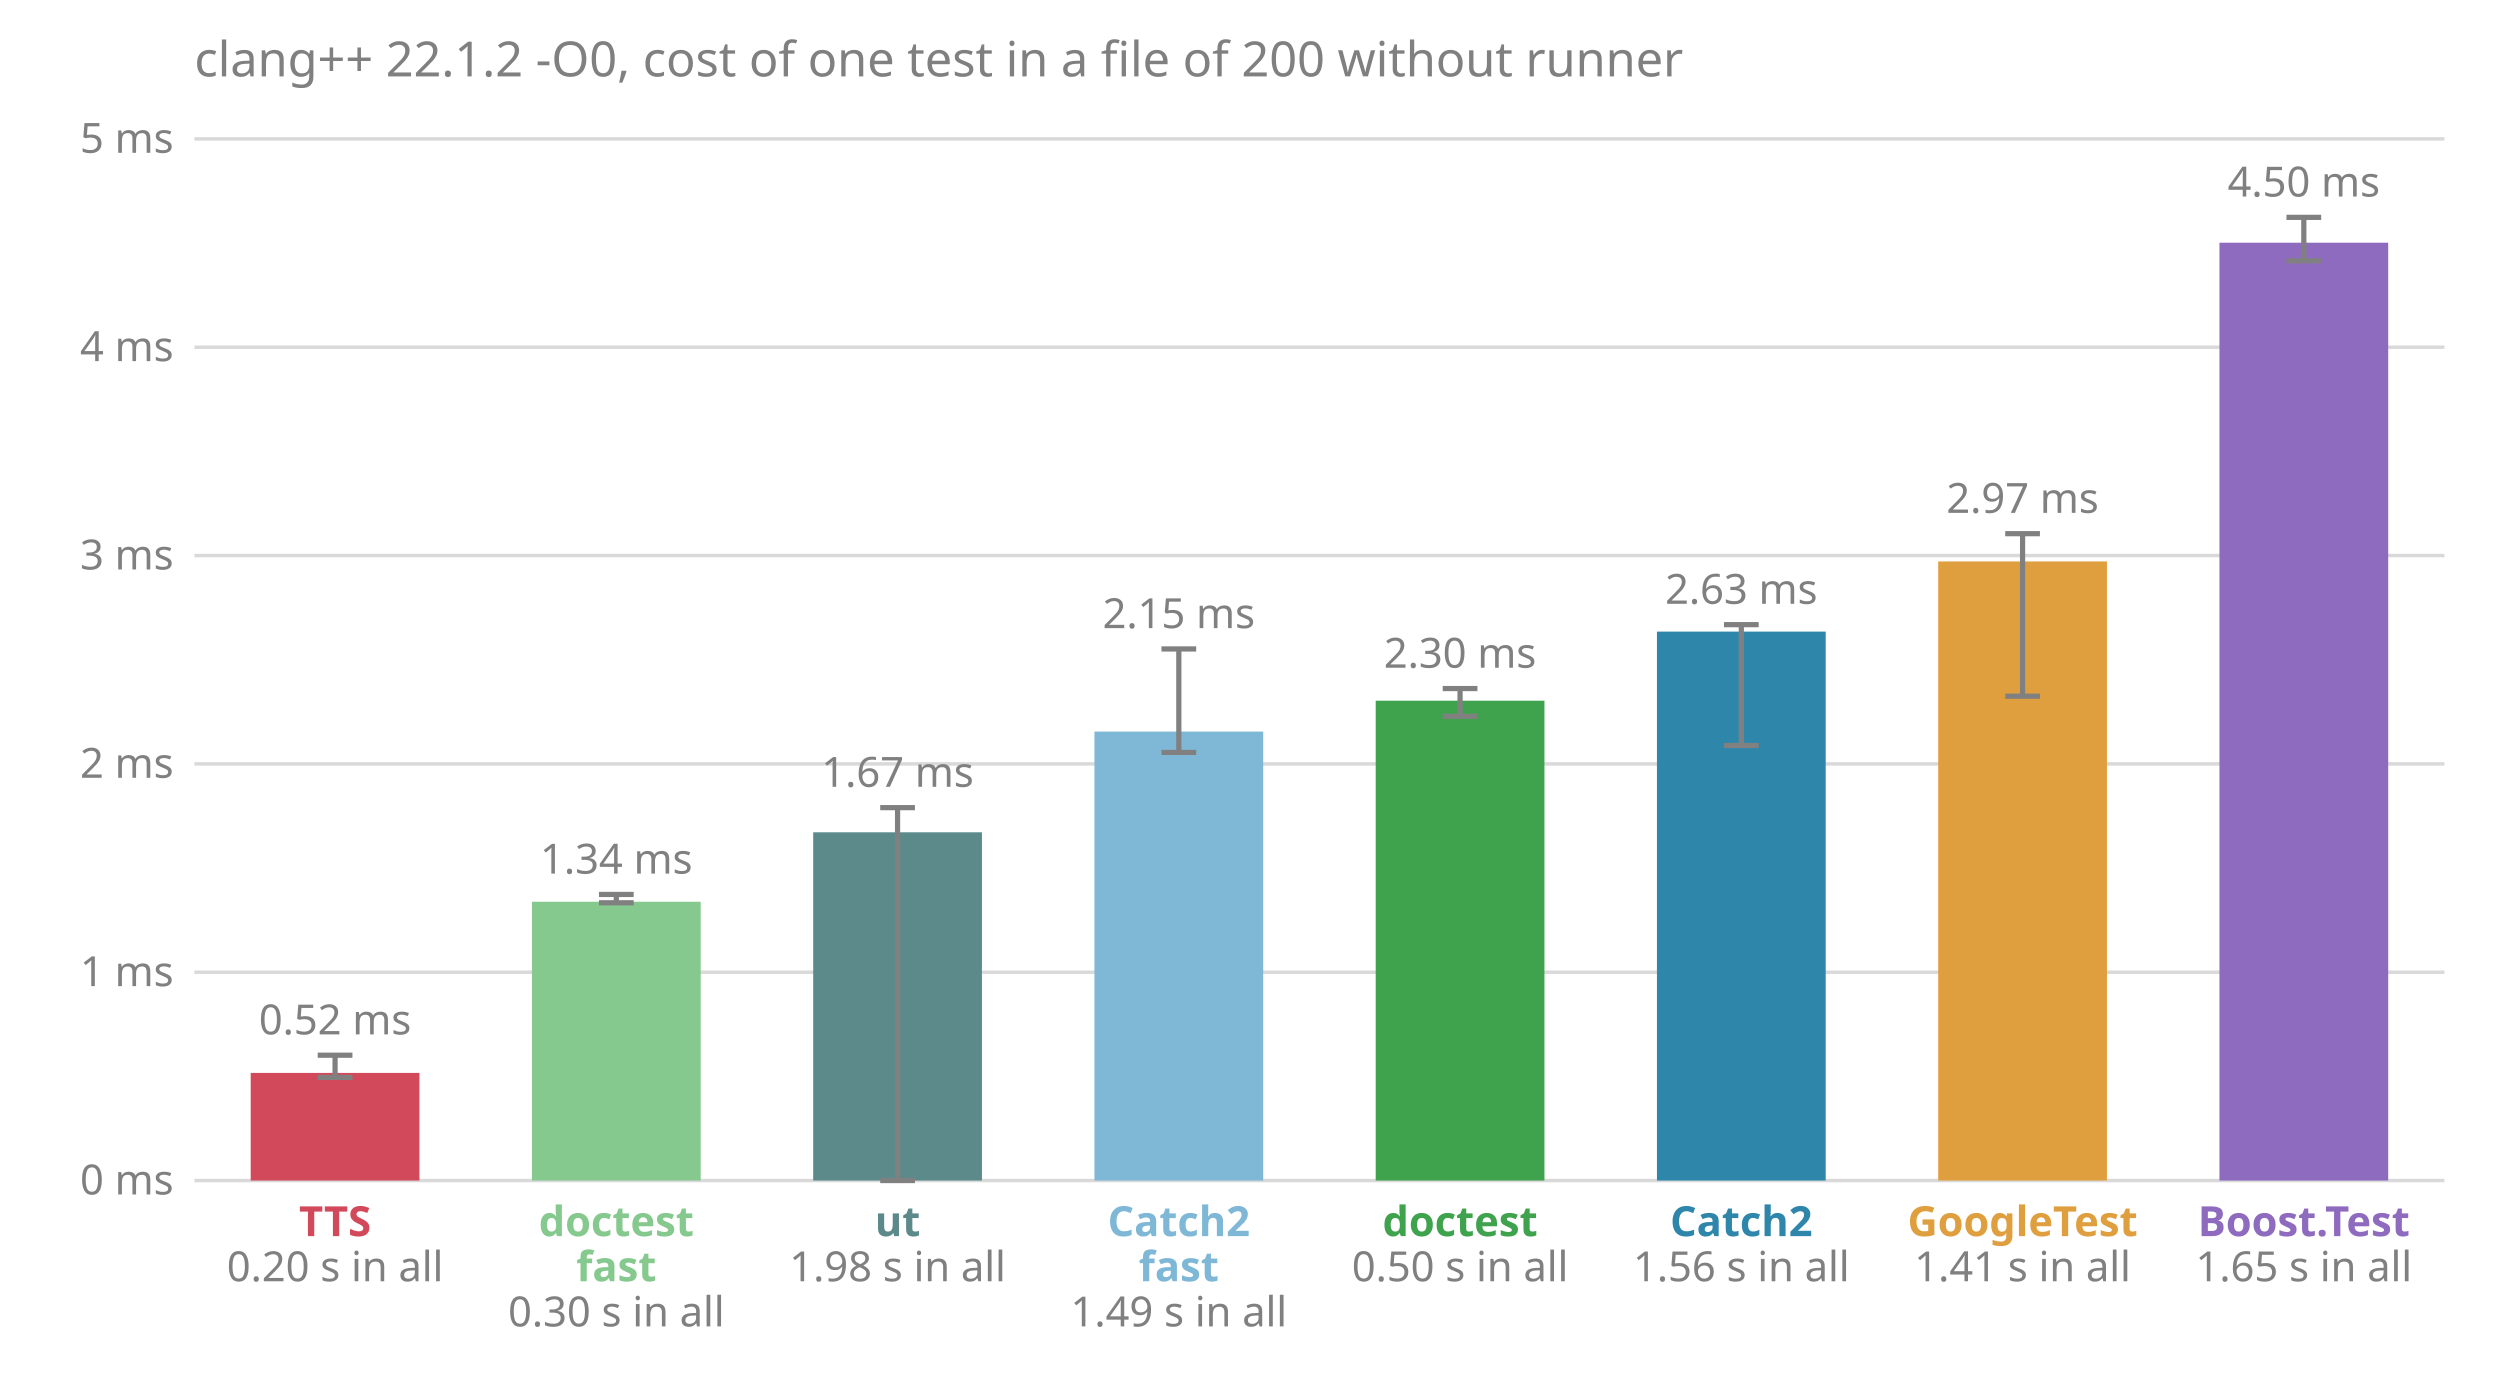
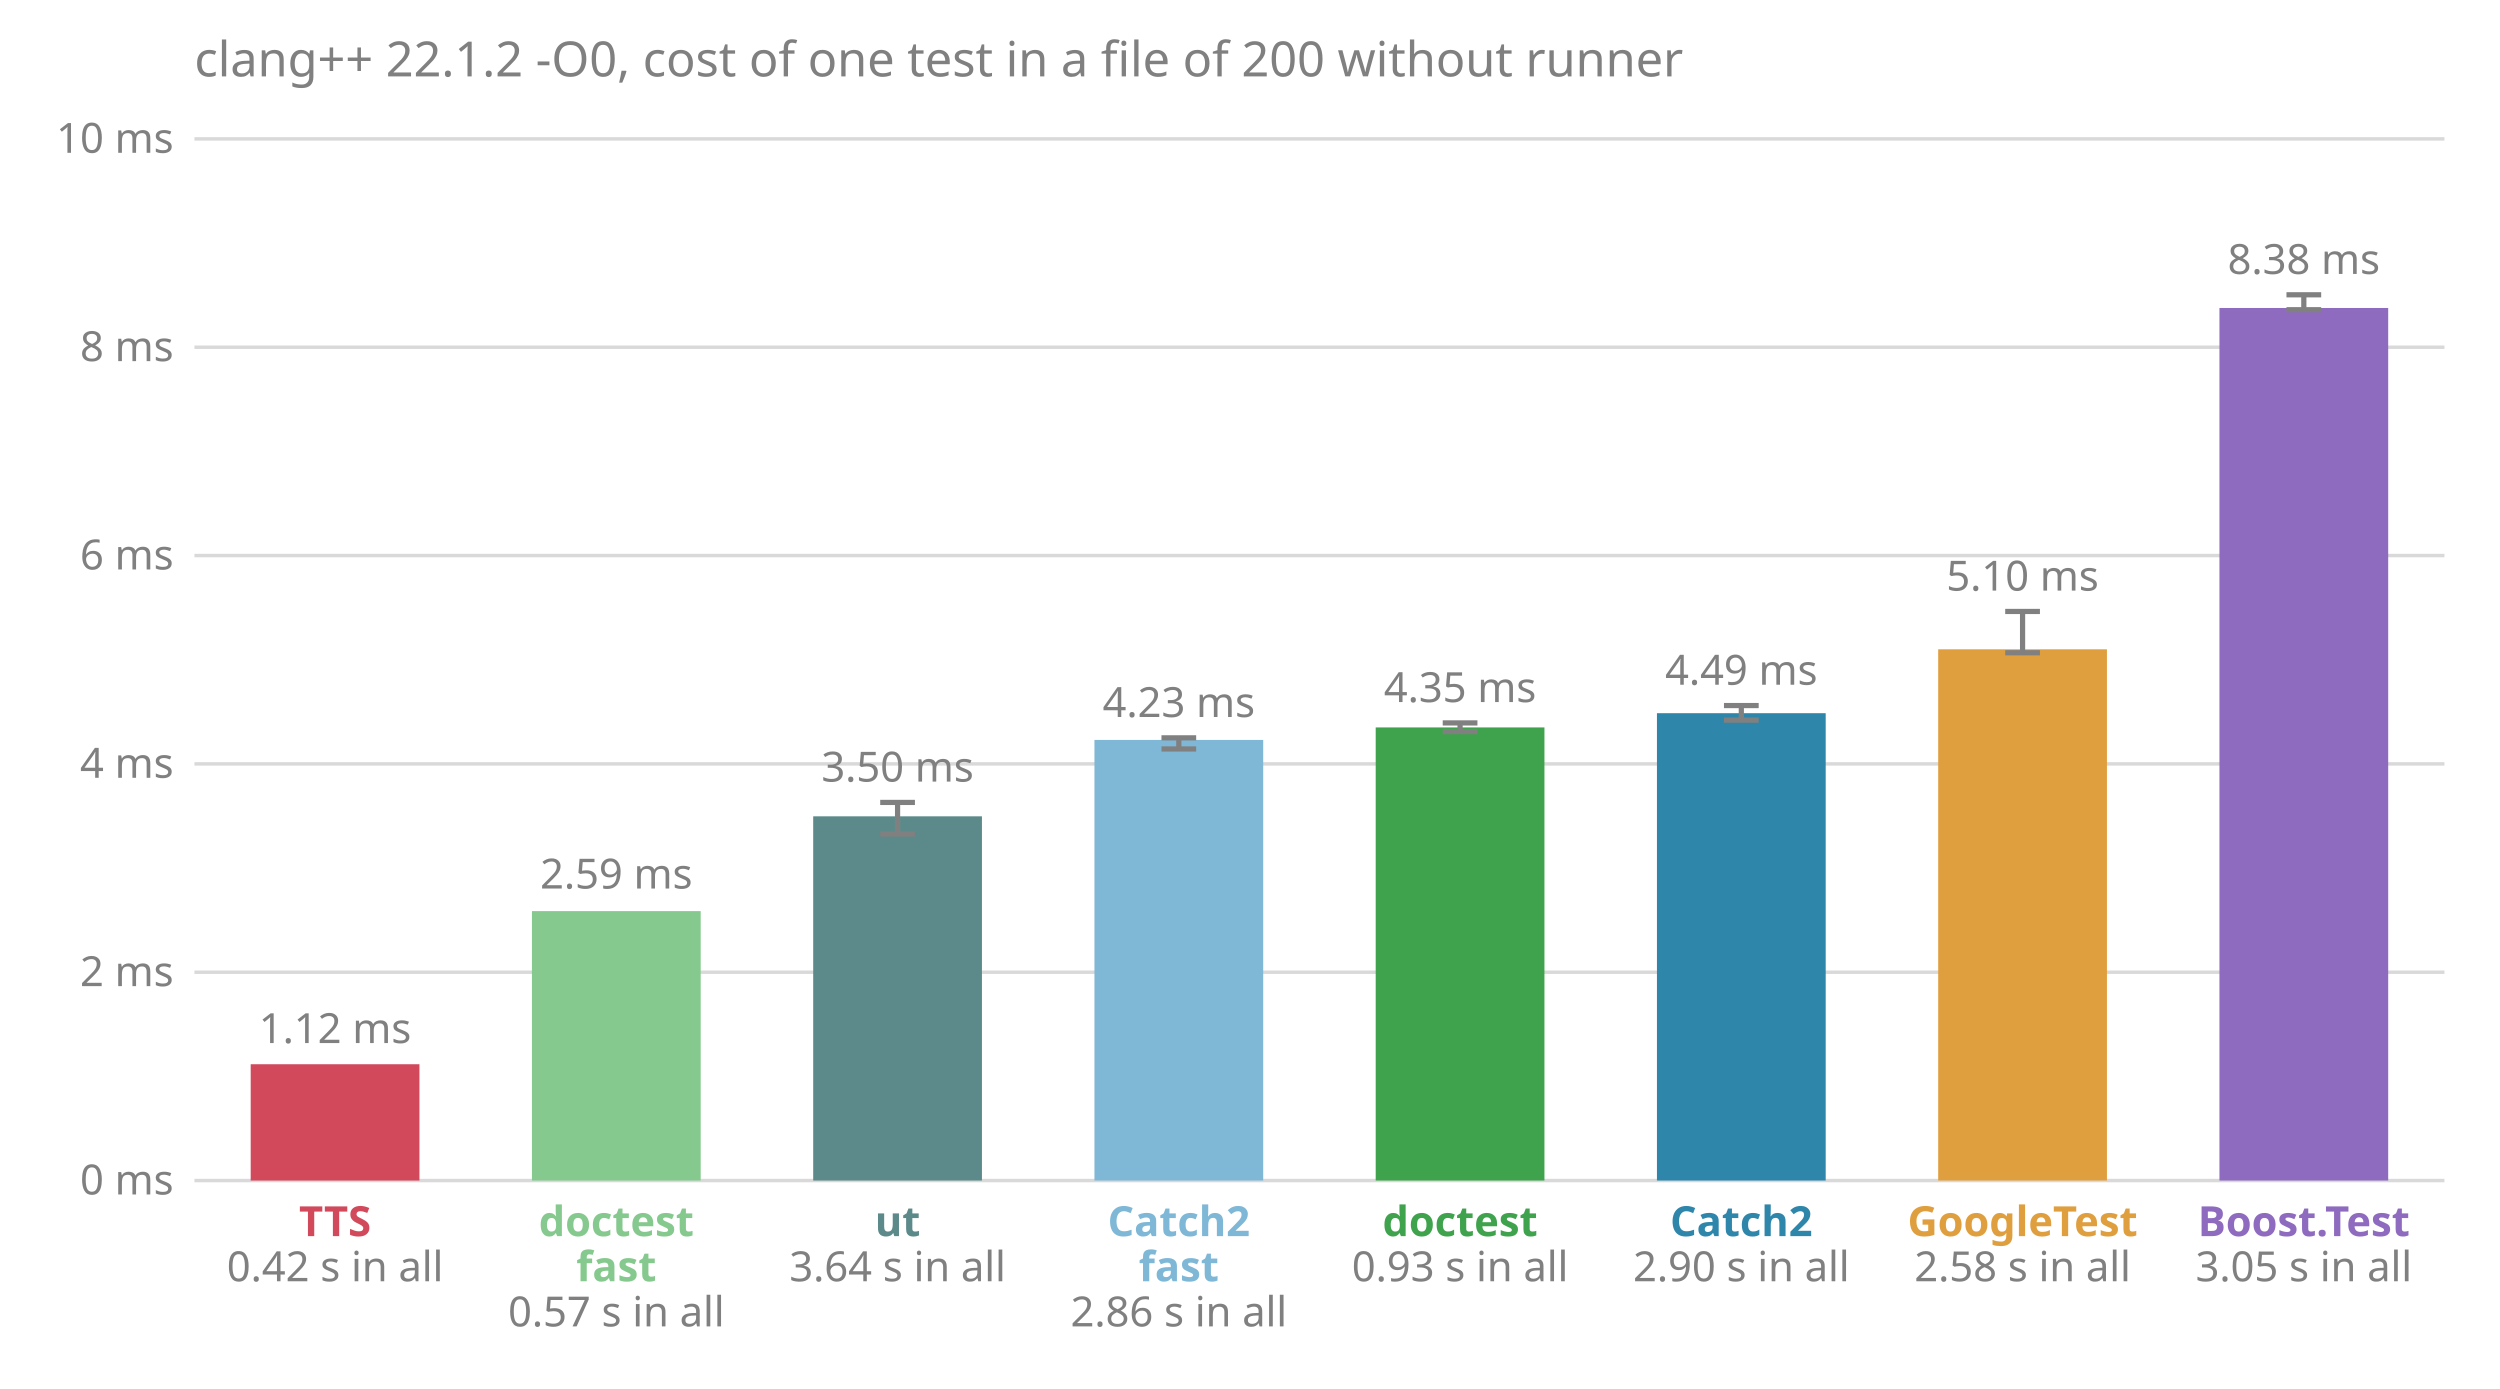
<svg xmlns="http://www.w3.org/2000/svg" viewBox="0 0 720 400" font-family="sans-serif" font-size="12">
  <text x="56.0" y="22.0" fill="#808080" font-size="14">clang++ 22.1.2 -O0, cost of one test in a file of 200 without runner</text>
  <line x1="56.0" x2="704.0" y1="340.0" y2="340.0" stroke="#808080" stroke-opacity="0.3" />
  <text x="50.0" y="344.0" fill="#808080" text-anchor="end">0 ms</text>
  <line x1="56.0" x2="704.0" y1="280.0" y2="280.0" stroke="#808080" stroke-opacity="0.3" />
-   <text x="50.0" y="284.0" fill="#808080" text-anchor="end">1 ms</text>
+   <text x="50.0" y="284.0" fill="#808080" text-anchor="end">2 ms</text>
  <line x1="56.0" x2="704.0" y1="220.0" y2="220.0" stroke="#808080" stroke-opacity="0.3" />
-   <text x="50.0" y="224.0" fill="#808080" text-anchor="end">2 ms</text>
+   <text x="50.0" y="224.0" fill="#808080" text-anchor="end">4 ms</text>
  <line x1="56.0" x2="704.0" y1="160.0" y2="160.0" stroke="#808080" stroke-opacity="0.3" />
-   <text x="50.0" y="164.0" fill="#808080" text-anchor="end">3 ms</text>
+   <text x="50.0" y="164.0" fill="#808080" text-anchor="end">6 ms</text>
  <line x1="56.0" x2="704.0" y1="100.0" y2="100.0" stroke="#808080" stroke-opacity="0.3" />
-   <text x="50.0" y="104.0" fill="#808080" text-anchor="end">4 ms</text>
+   <text x="50.0" y="104.0" fill="#808080" text-anchor="end">8 ms</text>
  <line x1="56.0" x2="704.0" y1="40.0" y2="40.0" stroke="#808080" stroke-opacity="0.3" />
-   <text x="50.0" y="44.0" fill="#808080" text-anchor="end">5 ms</text>
-   <rect x="72.2" y="309.0" width="48.6" height="31.0" fill="#d1495b" />
-   <line x1="96.5" x2="96.5" y1="310.3" y2="303.9" stroke="#808080" stroke-width="1.5" />
-   <line x1="91.5" x2="101.5" y1="310.3" y2="310.3" stroke="#808080" stroke-width="1.5" />
-   <line x1="91.5" x2="101.5" y1="303.9" y2="303.9" stroke="#808080" stroke-width="1.5" />
-   <text x="96.5" y="297.9" fill="#808080" text-anchor="middle">0.52 ms</text>
+   <text x="50.0" y="44.0" fill="#808080" text-anchor="end">10 ms</text>
+   <rect x="72.2" y="306.5" width="48.6" height="33.5" fill="#d1495b" />
+   <text x="96.5" y="300.4" fill="#808080" text-anchor="middle">1.12 ms</text>
  <text x="96.5" y="356.0" fill="#d1495b" font-weight="bold" text-anchor="middle">TTS</text>
-   <text x="96.5" y="369.0" fill="#808080" text-anchor="middle">0.20 s in all</text>
-   <rect x="153.2" y="259.7" width="48.6" height="80.3" fill="#86c98e" />
-   <line x1="177.5" x2="177.5" y1="260.0" y2="257.6" stroke="#808080" stroke-width="1.5" />
-   <line x1="172.5" x2="182.5" y1="260.0" y2="260.0" stroke="#808080" stroke-width="1.5" />
-   <line x1="172.5" x2="182.5" y1="257.6" y2="257.6" stroke="#808080" stroke-width="1.5" />
-   <text x="177.5" y="251.6" fill="#808080" text-anchor="middle">1.34 ms</text>
+   <text x="96.5" y="369.0" fill="#808080" text-anchor="middle">0.42 s in all</text>
+   <rect x="153.2" y="262.4" width="48.6" height="77.6" fill="#86c98e" />
+   <text x="177.5" y="255.9" fill="#808080" text-anchor="middle">2.59 ms</text>
  <text x="177.5" y="356.0" fill="#86c98e" font-weight="bold" text-anchor="middle">doctest</text>
  <text x="177.5" y="369.0" fill="#86c98e" font-weight="bold" text-anchor="middle">fast</text>
-   <text x="177.5" y="382.0" fill="#808080" text-anchor="middle">0.30 s in all</text>
-   <rect x="234.2" y="239.7" width="48.6" height="100.3" fill="#5c8a8a" />
-   <line x1="258.5" x2="258.5" y1="340.0" y2="232.6" stroke="#808080" stroke-width="1.5" />
-   <line x1="253.5" x2="263.5" y1="340.0" y2="340.0" stroke="#808080" stroke-width="1.5" />
-   <line x1="253.5" x2="263.5" y1="232.6" y2="232.6" stroke="#808080" stroke-width="1.5" />
-   <text x="258.5" y="226.6" fill="#808080" text-anchor="middle">1.67 ms</text>
+   <text x="177.5" y="382.0" fill="#808080" text-anchor="middle">0.57 s in all</text>
+   <rect x="234.2" y="235.1" width="48.6" height="104.9" fill="#5c8a8a" />
+   <line x1="258.5" x2="258.5" y1="240.2" y2="231.1" stroke="#808080" stroke-width="1.5" />
+   <line x1="253.5" x2="263.5" y1="240.2" y2="240.2" stroke="#808080" stroke-width="1.5" />
+   <line x1="253.5" x2="263.5" y1="231.1" y2="231.1" stroke="#808080" stroke-width="1.5" />
+   <text x="258.5" y="225.1" fill="#808080" text-anchor="middle">3.50 ms</text>
  <text x="258.5" y="356.0" fill="#5c8a8a" font-weight="bold" text-anchor="middle">ut</text>
-   <text x="258.5" y="369.0" fill="#808080" text-anchor="middle">1.98 s in all</text>
-   <rect x="315.2" y="210.7" width="48.6" height="129.3" fill="#7fb8d6" />
-   <line x1="339.5" x2="339.5" y1="216.7" y2="186.9" stroke="#808080" stroke-width="1.5" />
-   <line x1="334.5" x2="344.5" y1="216.7" y2="216.7" stroke="#808080" stroke-width="1.5" />
-   <line x1="334.5" x2="344.5" y1="186.9" y2="186.9" stroke="#808080" stroke-width="1.5" />
-   <text x="339.5" y="180.9" fill="#808080" text-anchor="middle">2.15 ms</text>
+   <text x="258.5" y="369.0" fill="#808080" text-anchor="middle">3.64 s in all</text>
+   <rect x="315.2" y="213.1" width="48.6" height="126.9" fill="#7fb8d6" />
+   <line x1="339.5" x2="339.5" y1="215.7" y2="212.5" stroke="#808080" stroke-width="1.5" />
+   <line x1="334.5" x2="344.5" y1="215.7" y2="215.7" stroke="#808080" stroke-width="1.5" />
+   <line x1="334.5" x2="344.5" y1="212.5" y2="212.5" stroke="#808080" stroke-width="1.5" />
+   <text x="339.5" y="206.5" fill="#808080" text-anchor="middle">4.23 ms</text>
  <text x="339.5" y="356.0" fill="#7fb8d6" font-weight="bold" text-anchor="middle">Catch2</text>
  <text x="339.5" y="369.0" fill="#7fb8d6" font-weight="bold" text-anchor="middle">fast</text>
-   <text x="339.5" y="382.0" fill="#808080" text-anchor="middle">1.49 s in all</text>
-   <rect x="396.2" y="201.8" width="48.6" height="138.2" fill="#3fa34d" />
-   <line x1="420.5" x2="420.5" y1="206.3" y2="198.3" stroke="#808080" stroke-width="1.5" />
-   <line x1="415.5" x2="425.5" y1="206.3" y2="206.3" stroke="#808080" stroke-width="1.5" />
-   <line x1="415.5" x2="425.5" y1="198.3" y2="198.3" stroke="#808080" stroke-width="1.5" />
-   <text x="420.5" y="192.3" fill="#808080" text-anchor="middle">2.30 ms</text>
+   <text x="339.5" y="382.0" fill="#808080" text-anchor="middle">2.86 s in all</text>
+   <rect x="396.2" y="209.5" width="48.6" height="130.5" fill="#3fa34d" />
+   <line x1="420.5" x2="420.5" y1="210.7" y2="208.2" stroke="#808080" stroke-width="1.5" />
+   <line x1="415.5" x2="425.5" y1="210.7" y2="210.7" stroke="#808080" stroke-width="1.5" />
+   <line x1="415.5" x2="425.5" y1="208.2" y2="208.2" stroke="#808080" stroke-width="1.5" />
+   <text x="420.5" y="202.2" fill="#808080" text-anchor="middle">4.35 ms</text>
  <text x="420.5" y="356.0" fill="#3fa34d" font-weight="bold" text-anchor="middle">doctest</text>
-   <text x="420.5" y="369.0" fill="#808080" text-anchor="middle">0.50 s in all</text>
-   <rect x="477.2" y="181.9" width="48.6" height="158.1" fill="#2e86ab" />
-   <line x1="501.5" x2="501.5" y1="214.7" y2="179.9" stroke="#808080" stroke-width="1.5" />
-   <line x1="496.5" x2="506.5" y1="214.7" y2="214.7" stroke="#808080" stroke-width="1.5" />
-   <line x1="496.5" x2="506.5" y1="179.9" y2="179.9" stroke="#808080" stroke-width="1.5" />
-   <text x="501.5" y="173.9" fill="#808080" text-anchor="middle">2.63 ms</text>
+   <text x="420.5" y="369.0" fill="#808080" text-anchor="middle">0.93 s in all</text>
+   <rect x="477.2" y="205.4" width="48.6" height="134.6" fill="#2e86ab" />
+   <line x1="501.5" x2="501.5" y1="207.4" y2="203.2" stroke="#808080" stroke-width="1.5" />
+   <line x1="496.5" x2="506.5" y1="207.4" y2="207.4" stroke="#808080" stroke-width="1.5" />
+   <line x1="496.5" x2="506.5" y1="203.2" y2="203.2" stroke="#808080" stroke-width="1.5" />
+   <text x="501.5" y="197.2" fill="#808080" text-anchor="middle">4.49 ms</text>
  <text x="501.5" y="356.0" fill="#2e86ab" font-weight="bold" text-anchor="middle">Catch2</text>
-   <text x="501.5" y="369.0" fill="#808080" text-anchor="middle">1.56 s in all</text>
-   <rect x="558.2" y="161.7" width="48.6" height="178.3" fill="#e09f3e" />
-   <line x1="582.5" x2="582.5" y1="200.5" y2="153.7" stroke="#808080" stroke-width="1.5" />
-   <line x1="577.5" x2="587.5" y1="200.5" y2="200.5" stroke="#808080" stroke-width="1.5" />
-   <line x1="577.5" x2="587.5" y1="153.7" y2="153.7" stroke="#808080" stroke-width="1.5" />
-   <text x="582.5" y="147.7" fill="#808080" text-anchor="middle">2.97 ms</text>
+   <text x="501.5" y="369.0" fill="#808080" text-anchor="middle">2.90 s in all</text>
+   <rect x="558.2" y="187.0" width="48.6" height="153.0" fill="#e09f3e" />
+   <line x1="582.5" x2="582.5" y1="188.0" y2="176.1" stroke="#808080" stroke-width="1.5" />
+   <line x1="577.5" x2="587.5" y1="188.0" y2="188.0" stroke="#808080" stroke-width="1.5" />
+   <line x1="577.5" x2="587.5" y1="176.1" y2="176.1" stroke="#808080" stroke-width="1.5" />
+   <text x="582.5" y="170.1" fill="#808080" text-anchor="middle">5.10 ms</text>
  <text x="582.5" y="356.0" fill="#e09f3e" font-weight="bold" text-anchor="middle">GoogleTest</text>
-   <text x="582.5" y="369.0" fill="#808080" text-anchor="middle">1.41 s in all</text>
-   <rect x="639.2" y="69.9" width="48.6" height="270.1" fill="#8e6bbf" />
-   <line x1="663.5" x2="663.5" y1="75.1" y2="62.6" stroke="#808080" stroke-width="1.5" />
-   <line x1="658.5" x2="668.5" y1="75.1" y2="75.1" stroke="#808080" stroke-width="1.5" />
-   <line x1="658.5" x2="668.5" y1="62.6" y2="62.6" stroke="#808080" stroke-width="1.5" />
-   <text x="663.5" y="56.6" fill="#808080" text-anchor="middle">4.50 ms</text>
+   <text x="582.5" y="369.0" fill="#808080" text-anchor="middle">2.58 s in all</text>
+   <rect x="639.2" y="88.7" width="48.6" height="251.3" fill="#8e6bbf" />
+   <line x1="663.5" x2="663.5" y1="89.2" y2="84.9" stroke="#808080" stroke-width="1.5" />
+   <line x1="658.5" x2="668.5" y1="89.2" y2="89.2" stroke="#808080" stroke-width="1.5" />
+   <line x1="658.5" x2="668.5" y1="84.9" y2="84.9" stroke="#808080" stroke-width="1.5" />
+   <text x="663.5" y="78.9" fill="#808080" text-anchor="middle">8.38 ms</text>
  <text x="663.5" y="356.0" fill="#8e6bbf" font-weight="bold" text-anchor="middle">Boost.Test</text>
-   <text x="663.5" y="369.0" fill="#808080" text-anchor="middle">1.65 s in all</text>
+   <text x="663.5" y="369.0" fill="#808080" text-anchor="middle">3.05 s in all</text>
</svg>
